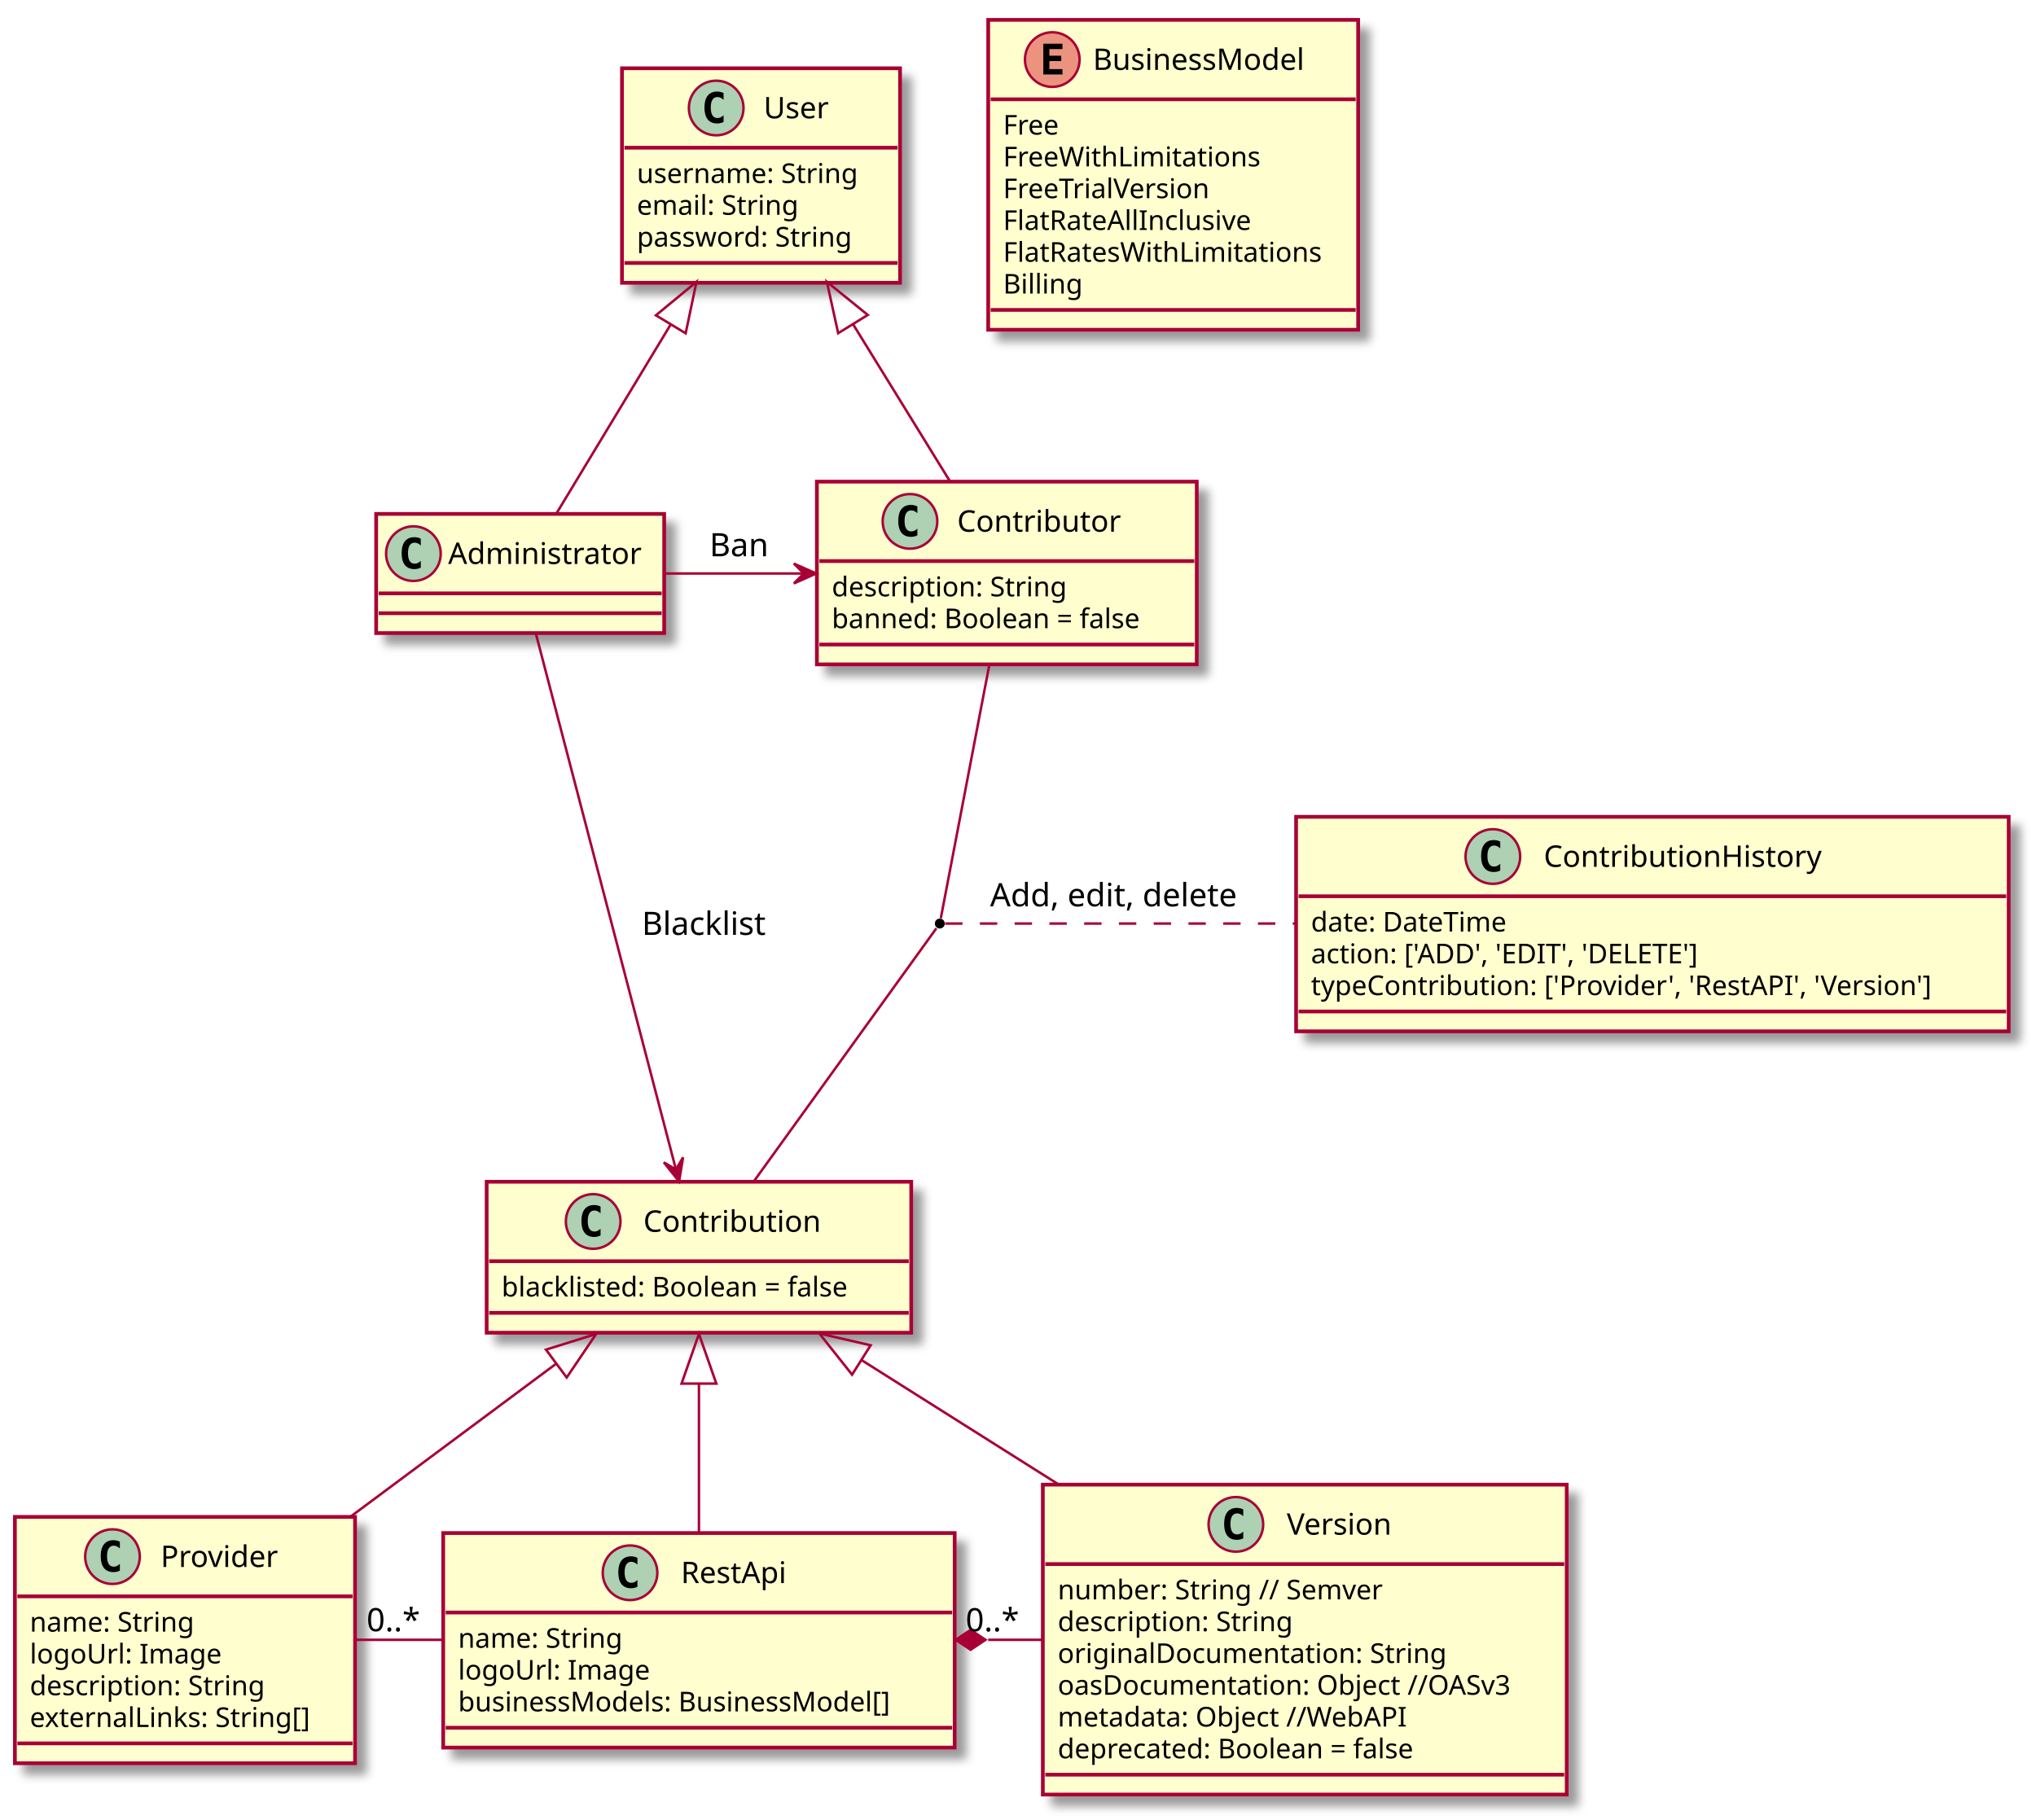
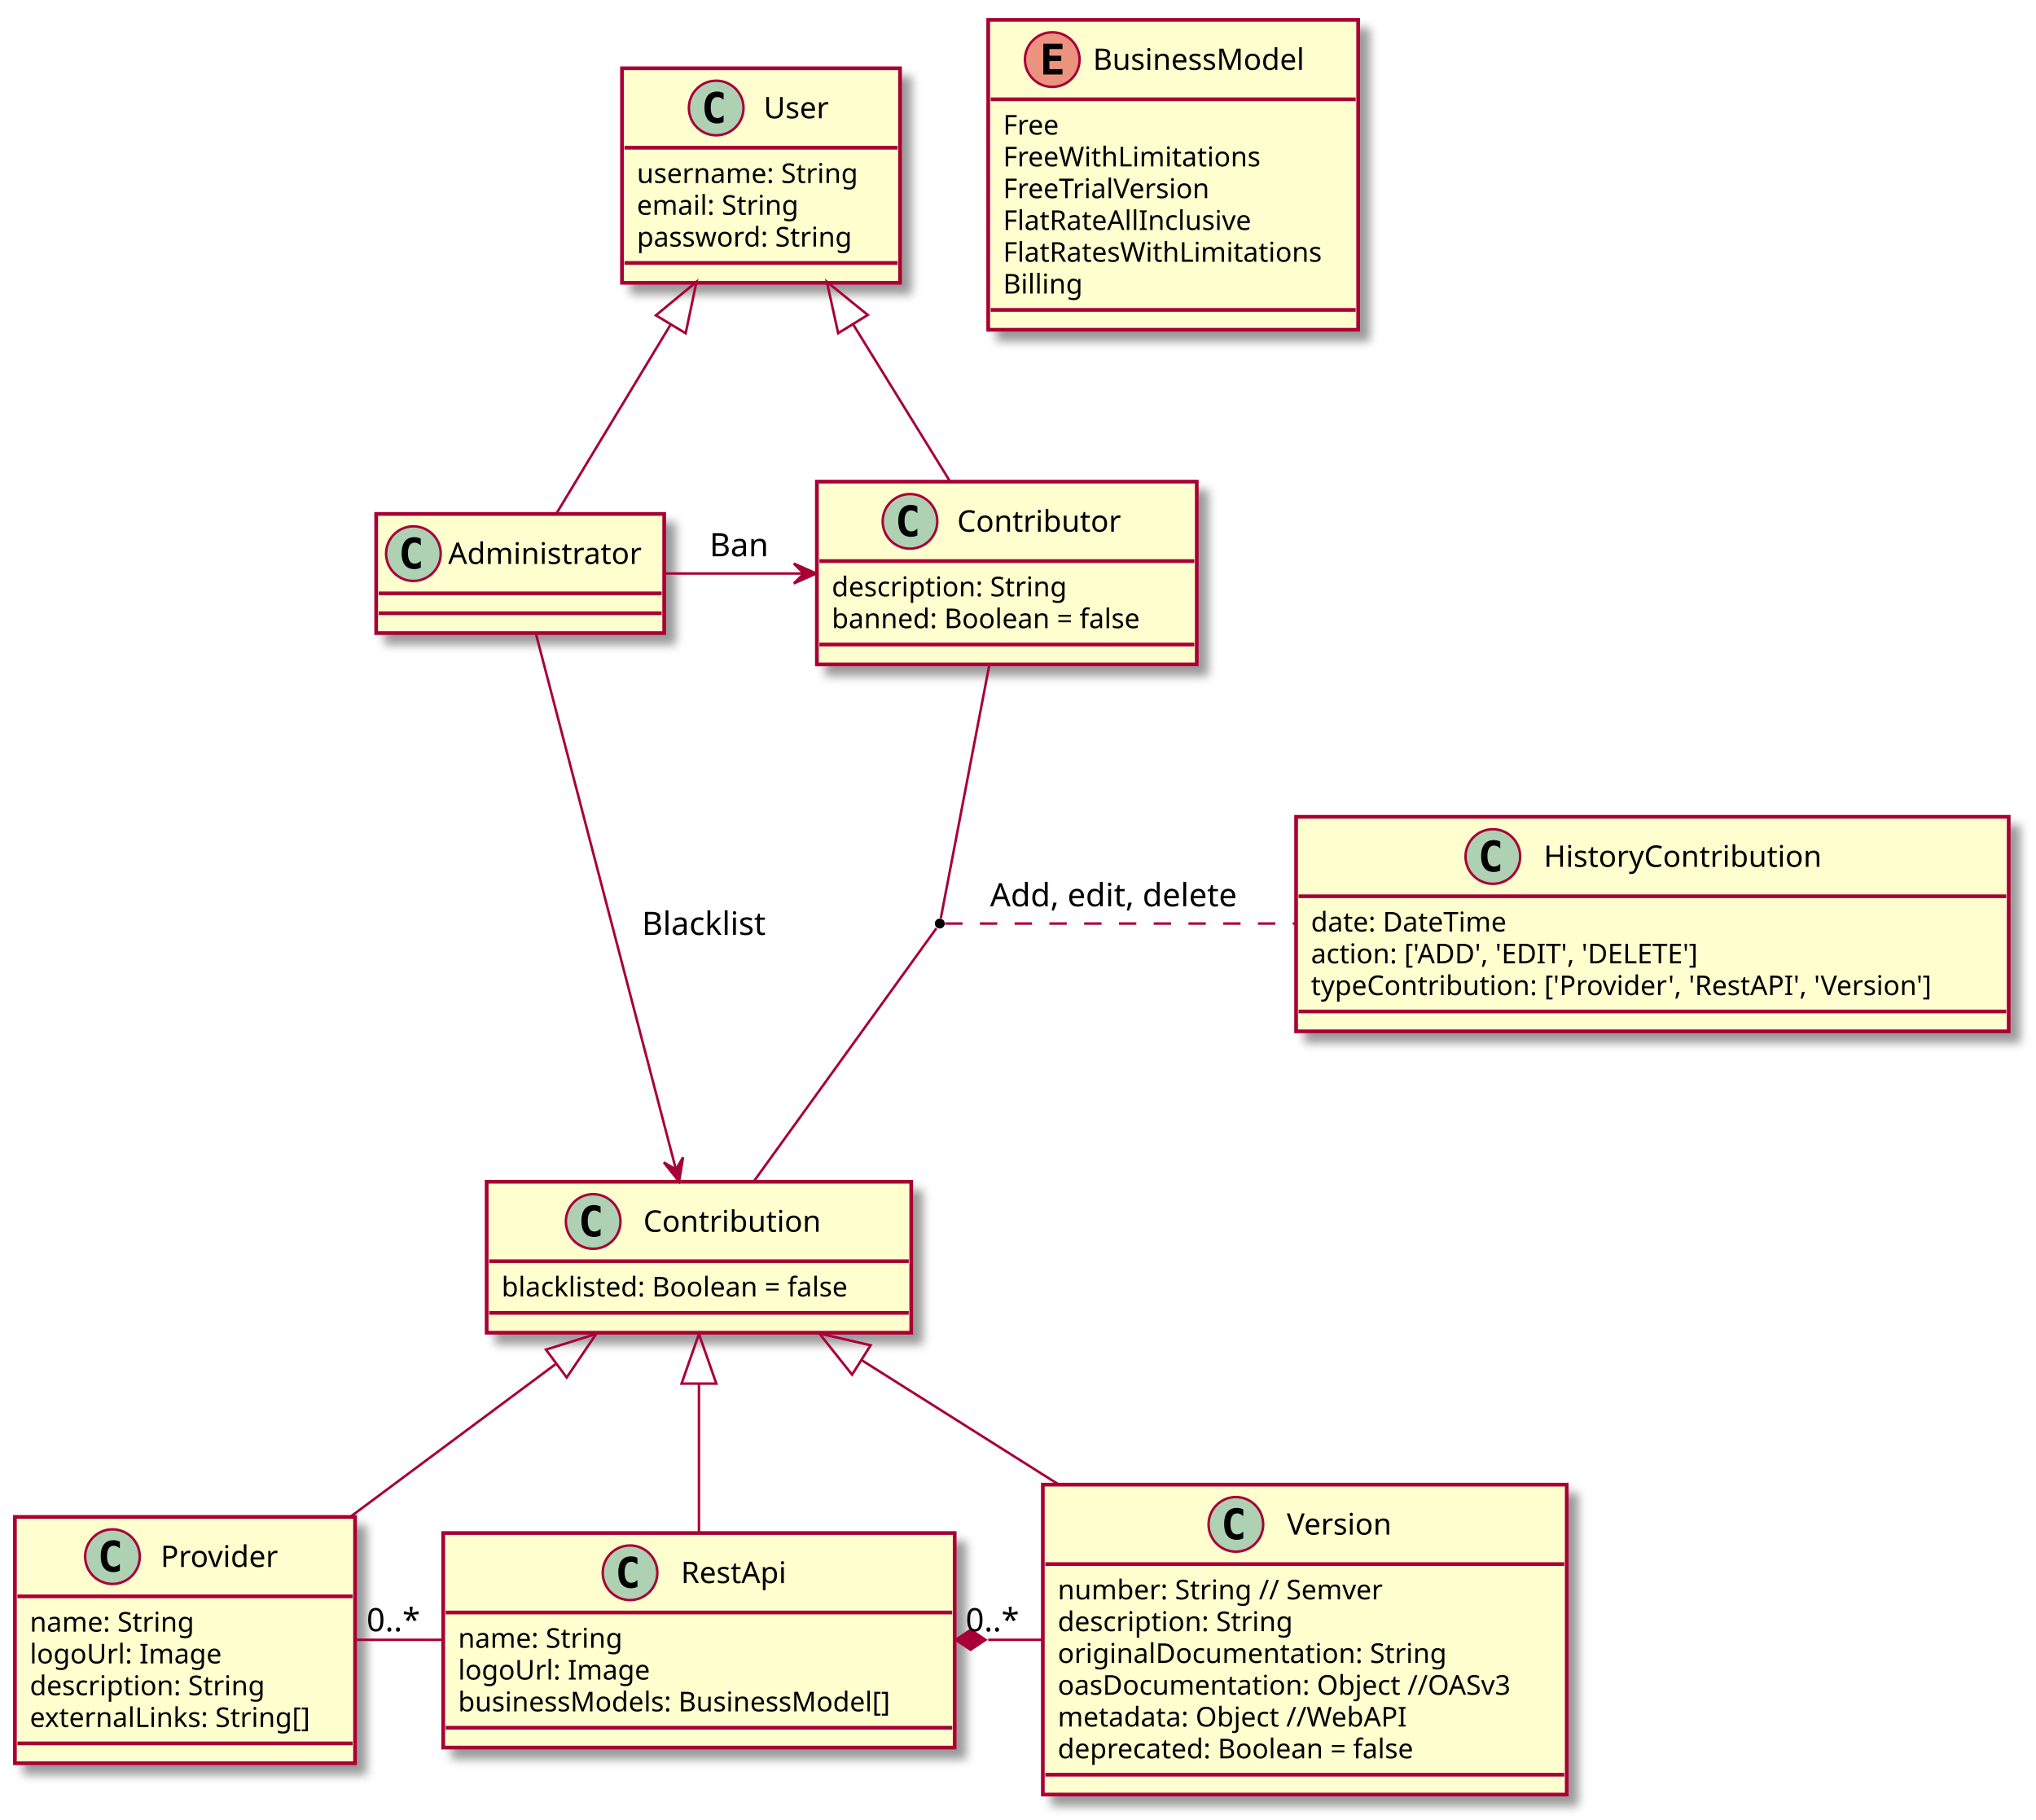
<svg xmlns="http://www.w3.org/2000/svg" contentScriptType="application/ecmascript" contentStyleType="text/css" height="733px" preserveAspectRatio="none" style="width:820px;height:733px;" version="1.1" viewBox="0 0 820 733" width="820px" zoomAndPan="magnify">
  <defs>
    <filter height="300%" id="fh1b0dbu1pux0" width="300%" x="-1" y="-1">
      <feGaussianBlur result="blurOut" stdDeviation="2.0" />
      <feColorMatrix in="blurOut" result="blurOut2" type="matrix" values="0 0 0 0 0 0 0 0 0 0 0 0 0 0 0 0 0 0 .4 0" />
      <feOffset dx="4.0" dy="4.0" in="blurOut2" result="blurOut3" />
      <feBlend in="SourceGraphic" in2="blurOut3" mode="normal" />
    </filter>
  </defs>
  <g>
    <rect fill="#FEFECE" filter="url(#fh1b0dbu1pux0)" height="124.828" id="BusinessModel" style="stroke: #A80036; stroke-width: 1.5;" width="149" x="398" y="8" />
    <ellipse cx="423.8" cy="24" fill="#EB937F" rx="11" ry="11" style="stroke: #A80036; stroke-width: 1.0;" />
    <path d="M427.909,30 L420.191,30 L420.191,17.609 L427.909,17.609 L427.909,19.766 L422.644,19.766 L422.644,22.438 L427.409,22.438 L427.409,24.594 L422.644,24.594 L422.644,27.844 L427.909,27.844 L427.909,30 Z " />
    <text fill="#000000" font-family="sans-serif" font-size="12" lengthAdjust="spacingAndGlyphs" textLength="93" x="440.2" y="28.154">BusinessModel</text>
    <line style="stroke: #A80036; stroke-width: 1.5;" x1="399" x2="546" y1="40" y2="40" />
    <text fill="#000000" font-family="sans-serif" font-size="11" lengthAdjust="spacingAndGlyphs" textLength="25" x="404" y="54.21">Free</text>
    <text fill="#000000" font-family="sans-serif" font-size="11" lengthAdjust="spacingAndGlyphs" textLength="110" x="404" y="67.015">FreeWithLimitations</text>
    <text fill="#000000" font-family="sans-serif" font-size="11" lengthAdjust="spacingAndGlyphs" textLength="93" x="404" y="79.82">FreeTrialVersion</text>
    <text fill="#000000" font-family="sans-serif" font-size="11" lengthAdjust="spacingAndGlyphs" textLength="107" x="404" y="92.624">FlatRateAllInclusive</text>
    <text fill="#000000" font-family="sans-serif" font-size="11" lengthAdjust="spacingAndGlyphs" textLength="137" x="404" y="105.429">FlatRatesWithLimitations</text>
    <text fill="#000000" font-family="sans-serif" font-size="11" lengthAdjust="spacingAndGlyphs" textLength="34" x="404" y="118.234">Billing</text>
    <line style="stroke: #A80036; stroke-width: 1.5;" x1="399" x2="546" y1="124.828" y2="124.828" />
    <rect fill="#FEFECE" filter="url(#fh1b0dbu1pux0)" height="99.219" id="Provider" style="stroke: #A80036; stroke-width: 1.5;" width="137" x="6" y="611" />
    <ellipse cx="45.3" cy="627" fill="#ADD1B2" rx="11" ry="11" style="stroke: #A80036; stroke-width: 1.0;" />
    <path d="M48.269,632.641 Q47.691,632.938 47.05,633.078 Q46.409,633.234 45.706,633.234 Q43.206,633.234 41.878,631.594 Q40.566,629.938 40.566,626.812 Q40.566,623.688 41.878,622.031 Q43.206,620.375 45.706,620.375 Q46.409,620.375 47.05,620.531 Q47.706,620.688 48.269,620.984 L48.269,623.703 Q47.644,623.125 47.05,622.859 Q46.456,622.578 45.831,622.578 Q44.487,622.578 43.8,623.656 Q43.112,624.719 43.112,626.812 Q43.112,628.906 43.8,629.984 Q44.487,631.047 45.831,631.047 Q46.456,631.047 47.05,630.781 Q47.644,630.5 48.269,629.922 L48.269,632.641 Z " />
    <text fill="#000000" font-family="sans-serif" font-size="12" lengthAdjust="spacingAndGlyphs" textLength="51" x="64.7" y="631.154">Provider</text>
    <line style="stroke: #A80036; stroke-width: 1.5;" x1="7" x2="142" y1="643" y2="643" />
    <text fill="#000000" font-family="sans-serif" font-size="11" lengthAdjust="spacingAndGlyphs" textLength="74" x="12" y="657.21">name: String</text>
    <text fill="#000000" font-family="sans-serif" font-size="11" lengthAdjust="spacingAndGlyphs" textLength="83" x="12" y="670.015">logoUrl: Image</text>
    <text fill="#000000" font-family="sans-serif" font-size="11" lengthAdjust="spacingAndGlyphs" textLength="105" x="12" y="682.82">description: String</text>
    <text fill="#000000" font-family="sans-serif" font-size="11" lengthAdjust="spacingAndGlyphs" textLength="125" x="12" y="695.625">externalLinks: String[]</text>
    <line style="stroke: #A80036; stroke-width: 1.5;" x1="7" x2="142" y1="702.219" y2="702.219" />
    <rect fill="#FEFECE" filter="url(#fh1b0dbu1pux0)" height="86.414" id="RestApi" style="stroke: #A80036; stroke-width: 1.5;" width="206" x="178.5" y="617.5" />
    <ellipse cx="253.75" cy="633.5" fill="#ADD1B2" rx="11" ry="11" style="stroke: #A80036; stroke-width: 1.0;" />
    <path d="M256.719,639.141 Q256.141,639.438 255.5,639.578 Q254.859,639.734 254.156,639.734 Q251.656,639.734 250.328,638.094 Q249.016,636.438 249.016,633.312 Q249.016,630.188 250.328,628.531 Q251.656,626.875 254.156,626.875 Q254.859,626.875 255.5,627.031 Q256.156,627.188 256.719,627.484 L256.719,630.203 Q256.094,629.625 255.5,629.359 Q254.906,629.078 254.281,629.078 Q252.938,629.078 252.25,630.156 Q251.562,631.219 251.562,633.312 Q251.562,635.406 252.25,636.484 Q252.938,637.547 254.281,637.547 Q254.906,637.547 255.5,637.281 Q256.094,637 256.719,636.422 L256.719,639.141 Z " />
    <text fill="#000000" font-family="sans-serif" font-size="12" lengthAdjust="spacingAndGlyphs" textLength="47" x="274.25" y="637.654">RestApi</text>
    <line style="stroke: #A80036; stroke-width: 1.5;" x1="179.5" x2="383.5" y1="649.5" y2="649.5" />
    <text fill="#000000" font-family="sans-serif" font-size="11" lengthAdjust="spacingAndGlyphs" textLength="74" x="184.5" y="663.71">name: String</text>
    <text fill="#000000" font-family="sans-serif" font-size="11" lengthAdjust="spacingAndGlyphs" textLength="83" x="184.5" y="676.515">logoUrl: Image</text>
    <text fill="#000000" font-family="sans-serif" font-size="11" lengthAdjust="spacingAndGlyphs" textLength="194" x="184.5" y="689.32">businessModels: BusinessModel[]</text>
    <line style="stroke: #A80036; stroke-width: 1.5;" x1="179.5" x2="383.5" y1="695.914" y2="695.914" />
    <rect fill="#FEFECE" filter="url(#fh1b0dbu1pux0)" height="124.828" id="Version" style="stroke: #A80036; stroke-width: 1.5;" width="211" x="420" y="598" />
    <ellipse cx="497.75" cy="614" fill="#ADD1B2" rx="11" ry="11" style="stroke: #A80036; stroke-width: 1.0;" />
    <path d="M500.719,619.641 Q500.141,619.938 499.5,620.078 Q498.859,620.234 498.156,620.234 Q495.656,620.234 494.328,618.594 Q493.016,616.938 493.016,613.812 Q493.016,610.688 494.328,609.031 Q495.656,607.375 498.156,607.375 Q498.859,607.375 499.5,607.531 Q500.156,607.688 500.719,607.984 L500.719,610.703 Q500.094,610.125 499.5,609.859 Q498.906,609.578 498.281,609.578 Q496.938,609.578 496.25,610.656 Q495.562,611.719 495.562,613.812 Q495.562,615.906 496.25,616.984 Q496.938,618.047 498.281,618.047 Q498.906,618.047 499.5,617.781 Q500.094,617.5 500.719,616.922 L500.719,619.641 Z " />
    <text fill="#000000" font-family="sans-serif" font-size="12" lengthAdjust="spacingAndGlyphs" textLength="47" x="518.25" y="618.154">Version</text>
    <line style="stroke: #A80036; stroke-width: 1.5;" x1="421" x2="630" y1="630" y2="630" />
    <text fill="#000000" font-family="sans-serif" font-size="11" lengthAdjust="spacingAndGlyphs" textLength="146" x="426" y="644.21">number: String // Semver</text>
    <text fill="#000000" font-family="sans-serif" font-size="11" lengthAdjust="spacingAndGlyphs" textLength="105" x="426" y="657.015">description: String</text>
    <text fill="#000000" font-family="sans-serif" font-size="11" lengthAdjust="spacingAndGlyphs" textLength="169" x="426" y="669.82">originalDocumentation: String</text>
    <text fill="#000000" font-family="sans-serif" font-size="11" lengthAdjust="spacingAndGlyphs" textLength="199" x="426" y="682.625">oasDocumentation: Object //OASv3</text>
    <text fill="#000000" font-family="sans-serif" font-size="11" lengthAdjust="spacingAndGlyphs" textLength="150" x="426" y="695.429">metadata: Object //WebAPI</text>
    <text fill="#000000" font-family="sans-serif" font-size="11" lengthAdjust="spacingAndGlyphs" textLength="163" x="426" y="708.234">deprecated: Boolean = false</text>
    <line style="stroke: #A80036; stroke-width: 1.5;" x1="421" x2="630" y1="714.828" y2="714.828" />
    <rect fill="#FEFECE" filter="url(#fh1b0dbu1pux0)" height="86.414" id="User" style="stroke: #A80036; stroke-width: 1.5;" width="112" x="250.5" y="27.5" />
    <ellipse cx="288.45" cy="43.5" fill="#ADD1B2" rx="11" ry="11" style="stroke: #A80036; stroke-width: 1.0;" />
    <path d="M291.419,49.141 Q290.841,49.438 290.2,49.578 Q289.559,49.734 288.856,49.734 Q286.356,49.734 285.028,48.094 Q283.716,46.438 283.716,43.312 Q283.716,40.188 285.028,38.531 Q286.356,36.875 288.856,36.875 Q289.559,36.875 290.2,37.031 Q290.856,37.188 291.419,37.484 L291.419,40.203 Q290.794,39.625 290.2,39.359 Q289.606,39.078 288.981,39.078 Q287.637,39.078 286.95,40.156 Q286.262,41.219 286.262,43.312 Q286.262,45.406 286.95,46.484 Q287.637,47.547 288.981,47.547 Q289.606,47.547 290.2,47.281 Q290.794,47 291.419,46.422 L291.419,49.141 Z " />
    <text fill="#000000" font-family="sans-serif" font-size="12" lengthAdjust="spacingAndGlyphs" textLength="29" x="307.55" y="47.654">User</text>
    <line style="stroke: #A80036; stroke-width: 1.5;" x1="251.5" x2="361.5" y1="59.5" y2="59.5" />
    <text fill="#000000" font-family="sans-serif" font-size="11" lengthAdjust="spacingAndGlyphs" textLength="100" x="256.5" y="73.71">username: String</text>
    <text fill="#000000" font-family="sans-serif" font-size="11" lengthAdjust="spacingAndGlyphs" textLength="73" x="256.5" y="86.515">email: String</text>
    <text fill="#000000" font-family="sans-serif" font-size="11" lengthAdjust="spacingAndGlyphs" textLength="98" x="256.5" y="99.32">password: String</text>
    <line style="stroke: #A80036; stroke-width: 1.5;" x1="251.5" x2="361.5" y1="105.914" y2="105.914" />
    <rect fill="#FEFECE" filter="url(#fh1b0dbu1pux0)" height="73.609" id="Contributor" style="stroke: #A80036; stroke-width: 1.5;" width="153" x="329" y="194" />
    <ellipse cx="366.5" cy="210" fill="#ADD1B2" rx="11" ry="11" style="stroke: #A80036; stroke-width: 1.0;" />
    <path d="M369.469,215.641 Q368.891,215.938 368.25,216.078 Q367.609,216.234 366.906,216.234 Q364.406,216.234 363.078,214.594 Q361.766,212.938 361.766,209.812 Q361.766,206.688 363.078,205.031 Q364.406,203.375 366.906,203.375 Q367.609,203.375 368.25,203.531 Q368.906,203.688 369.469,203.984 L369.469,206.703 Q368.844,206.125 368.25,205.859 Q367.656,205.578 367.031,205.578 Q365.688,205.578 365,206.656 Q364.312,207.719 364.312,209.812 Q364.312,211.906 365,212.984 Q365.688,214.047 367.031,214.047 Q367.656,214.047 368.25,213.781 Q368.844,213.5 369.469,212.922 L369.469,215.641 Z " />
    <text fill="#000000" font-family="sans-serif" font-size="12" lengthAdjust="spacingAndGlyphs" textLength="71" x="385.5" y="214.154">Contributor</text>
    <line style="stroke: #A80036; stroke-width: 1.5;" x1="330" x2="481" y1="226" y2="226" />
    <text fill="#000000" font-family="sans-serif" font-size="11" lengthAdjust="spacingAndGlyphs" textLength="105" x="335" y="240.21">description: String</text>
    <text fill="#000000" font-family="sans-serif" font-size="11" lengthAdjust="spacingAndGlyphs" textLength="141" x="335" y="253.015">banned: Boolean = false</text>
    <line style="stroke: #A80036; stroke-width: 1.5;" x1="330" x2="481" y1="259.609" y2="259.609" />
    <rect fill="#FEFECE" filter="url(#fh1b0dbu1pux0)" height="48" id="Administrator" style="stroke: #A80036; stroke-width: 1.5;" width="116" x="151.5" y="207" />
    <ellipse cx="166.5" cy="223" fill="#ADD1B2" rx="11" ry="11" style="stroke: #A80036; stroke-width: 1.0;" />
    <path d="M169.469,228.641 Q168.891,228.938 168.25,229.078 Q167.609,229.234 166.906,229.234 Q164.406,229.234 163.078,227.594 Q161.766,225.938 161.766,222.812 Q161.766,219.688 163.078,218.031 Q164.406,216.375 166.906,216.375 Q167.609,216.375 168.25,216.531 Q168.906,216.688 169.469,216.984 L169.469,219.703 Q168.844,219.125 168.25,218.859 Q167.656,218.578 167.031,218.578 Q165.688,218.578 165,219.656 Q164.312,220.719 164.312,222.812 Q164.312,224.906 165,225.984 Q165.688,227.047 167.031,227.047 Q167.656,227.047 168.25,226.781 Q168.844,226.5 169.469,225.922 L169.469,228.641 Z " />
    <text fill="#000000" font-family="sans-serif" font-size="12" lengthAdjust="spacingAndGlyphs" textLength="84" x="180.5" y="227.154">Administrator</text>
    <line style="stroke: #A80036; stroke-width: 1.5;" x1="152.5" x2="266.5" y1="239" y2="239" />
    <line style="stroke: #A80036; stroke-width: 1.5;" x1="152.5" x2="266.5" y1="247" y2="247" />
    <rect fill="#FEFECE" filter="url(#fh1b0dbu1pux0)" height="60.805" id="Contribution" style="stroke: #A80036; stroke-width: 1.5;" width="171" x="196" y="476" />
    <ellipse cx="238.9" cy="492" fill="#ADD1B2" rx="11" ry="11" style="stroke: #A80036; stroke-width: 1.0;" />
    <path d="M241.869,497.641 Q241.291,497.938 240.65,498.078 Q240.009,498.234 239.306,498.234 Q236.806,498.234 235.478,496.594 Q234.166,494.938 234.166,491.812 Q234.166,488.688 235.478,487.031 Q236.806,485.375 239.306,485.375 Q240.009,485.375 240.65,485.531 Q241.306,485.688 241.869,485.984 L241.869,488.703 Q241.244,488.125 240.65,487.859 Q240.056,487.578 239.431,487.578 Q238.088,487.578 237.4,488.656 Q236.713,489.719 236.713,491.812 Q236.713,493.906 237.4,494.984 Q238.088,496.047 239.431,496.047 Q240.056,496.047 240.65,495.781 Q241.244,495.5 241.869,494.922 L241.869,497.641 Z " />
    <text fill="#000000" font-family="sans-serif" font-size="12" lengthAdjust="spacingAndGlyphs" textLength="77" x="259.1" y="496.154">Contribution</text>
    <line style="stroke: #A80036; stroke-width: 1.5;" x1="197" x2="366" y1="508" y2="508" />
    <text fill="#000000" font-family="sans-serif" font-size="11" lengthAdjust="spacingAndGlyphs" textLength="159" x="202" y="522.21">blacklisted: Boolean = false</text>
    <line style="stroke: #A80036; stroke-width: 1.5;" x1="197" x2="366" y1="528.805" y2="528.805" />
-     <rect fill="#FEFECE" filter="url(#fh1b0dbu1pux0)" height="86.414" id="ContributionHistory" style="stroke: #A80036; stroke-width: 1.5;" width="287" x="522" y="329" />
+     <rect fill="#FEFECE" filter="url(#fh1b0dbu1pux0)" height="86.414" id="HistoryContribution" style="stroke: #A80036; stroke-width: 1.5;" width="287" x="522" y="329" />
    <ellipse cx="601.25" cy="345" fill="#ADD1B2" rx="11" ry="11" style="stroke: #A80036; stroke-width: 1.0;" />
    <path d="M604.219,350.641 Q603.641,350.938 603,351.078 Q602.359,351.234 601.656,351.234 Q599.156,351.234 597.828,349.594 Q596.516,347.938 596.516,344.812 Q596.516,341.688 597.828,340.031 Q599.156,338.375 601.656,338.375 Q602.359,338.375 603,338.531 Q603.656,338.688 604.219,338.984 L604.219,341.703 Q603.594,341.125 603,340.859 Q602.406,340.578 601.781,340.578 Q600.438,340.578 599.75,341.656 Q599.062,342.719 599.062,344.812 Q599.062,346.906 599.75,347.984 Q600.438,349.047 601.781,349.047 Q602.406,349.047 603,348.781 Q603.594,348.5 604.219,347.922 L604.219,350.641 Z " />
-     <text fill="#000000" font-family="sans-serif" font-size="12" lengthAdjust="spacingAndGlyphs" textLength="120" x="621.75" y="349.154">ContributionHistory</text>
+     <text fill="#000000" font-family="sans-serif" font-size="12" lengthAdjust="spacingAndGlyphs" textLength="120" x="621.75" y="349.154">HistoryContribution</text>
    <line style="stroke: #A80036; stroke-width: 1.5;" x1="523" x2="808" y1="361" y2="361" />
    <text fill="#000000" font-family="sans-serif" font-size="11" lengthAdjust="spacingAndGlyphs" textLength="87" x="528" y="375.21">date: DateTime</text>
    <text fill="#000000" font-family="sans-serif" font-size="11" lengthAdjust="spacingAndGlyphs" textLength="174" x="528" y="388.015">action: ['ADD', 'EDIT', 'DELETE']</text>
    <text fill="#000000" font-family="sans-serif" font-size="11" lengthAdjust="spacingAndGlyphs" textLength="275" x="528" y="400.82">typeContribution: ['Provider', 'RestAPI', 'Version']</text>
    <line style="stroke: #A80036; stroke-width: 1.5;" x1="523" x2="808" y1="407.414" y2="407.414" />
    <ellipse cx="378.5" cy="372" fill="#000000" rx="2" ry="2" style="stroke: none; stroke-width: 1.0;" />
    <path d="M397.991,660.5 C405.256,660.5 412.521,660.5 419.786,660.5 " fill="none" id="RestApi&lt;-Version" style="stroke: #A80036; stroke-width: 1.0;" />
    <polygon fill="#A80036" points="384.914,660.5,390.914,664.5,396.914,660.5,390.914,656.5,384.914,660.5" style="stroke: #A80036; stroke-width: 1.0;" />
    <text fill="#000000" font-family="sans-serif" font-size="13" lengthAdjust="spacingAndGlyphs" textLength="23" x="388.911" y="657.073">0..*</text>
    <path d="M143.231,660.5 C154.933,660.5 166.636,660.5 178.338,660.5 " fill="none" id="Provider-RestApi" style="stroke: #A80036; stroke-width: 1.0;" />
    <text fill="#000000" font-family="sans-serif" font-size="13" lengthAdjust="spacingAndGlyphs" textLength="23" x="147.634" y="657.053">0..*</text>
    <path d="M270.098,130.733 C254.121,157.167 236.275,186.697 224.112,206.822 " fill="none" id="User&lt;-Administrator" style="stroke: #A80036; stroke-width: 1.0;" />
    <polygon fill="none" points="264.17,127.007,280.506,113.511,276.152,134.249,264.17,127.007" style="stroke: #A80036; stroke-width: 1.0;" />
    <path d="M343.643,130.717 C356.726,151.927 371.039,175.131 382.599,193.873 " fill="none" id="User&lt;-Contributor" style="stroke: #A80036; stroke-width: 1.0;" />
    <polygon fill="none" points="337.572,134.208,333.03,113.511,349.488,126.858,337.572,134.208" style="stroke: #A80036; stroke-width: 1.0;" />
    <path d="M215.889,255.449 C228.651,304.281 257.342,414.062 272.195,470.896 " fill="none" id="Administrator-&gt;Contribution" style="stroke: #A80036; stroke-width: 1.0;" />
    <polygon fill="#A80036" points="273.501,475.894,275.096,466.175,272.237,471.056,267.355,468.197,273.501,475.894" style="stroke: #A80036; stroke-width: 1.0;" />
    <text fill="#000000" font-family="sans-serif" font-size="13" lengthAdjust="spacingAndGlyphs" textLength="52" x="258.5" y="376.567">Blacklist</text>
    <path d="M267.511,231 C285.052,231 304.656,231 323.455,231 " fill="none" id="Administrator-&gt;Contributor" style="stroke: #A80036; stroke-width: 1.0;" />
    <polygon fill="#A80036" points="328.733,231,319.733,227,323.733,231,319.733,235,328.733,231" style="stroke: #A80036; stroke-width: 1.0;" />
    <text fill="#000000" font-family="sans-serif" font-size="13" lengthAdjust="spacingAndGlyphs" textLength="25" x="285.75" y="224.067">Ban</text>
    <path d="M398.406,268.046 C391.281,305.253 381.058,358.643 378.907,369.877 " fill="none" id="Contributor-apoint17" style="stroke: #A80036; stroke-width: 1.0;" />
    <path d="M377.129,373.901 C369.253,384.821 329.231,440.316 303.522,475.964 " fill="none" id="apoint17-Contribution" style="stroke: #A80036; stroke-width: 1.0;" />
-     <path d="M380.645,372 C393.059,372 457.375,372 521.757,372 " fill="none" id="apoint17-ContributionHistory" style="stroke: #A80036; stroke-width: 1.0; stroke-dasharray: 7.0,7.0;" />
+     <path d="M380.645,372 C393.059,372 457.375,372 521.757,372 " fill="none" id="apoint17-HistoryContribution" style="stroke: #A80036; stroke-width: 1.0; stroke-dasharray: 7.0,7.0;" />
    <text fill="#000000" font-family="sans-serif" font-size="13" lengthAdjust="spacingAndGlyphs" textLength="105" x="398.75" y="365.067">Add, edit, delete</text>
    <path d="M223.98,549.293 C198.26,568.428 167.784,591.1 141.082,610.966 " fill="none" id="Contribution&lt;-Provider" style="stroke: #A80036; stroke-width: 1.0;" />
    <polygon fill="none" points="219.883,543.616,240.108,537.294,228.24,554.848,219.883,543.616" style="stroke: #A80036; stroke-width: 1.0;" />
    <path d="M281.5,557.416 C281.5,576.776 281.5,598.631 281.5,617.219 " fill="none" id="Contribution&lt;-RestApi" style="stroke: #A80036; stroke-width: 1.0;" />
    <polygon fill="none" points="274.5,557.294,281.5,537.294,288.5,557.294,274.5,557.294" style="stroke: #A80036; stroke-width: 1.0;" />
    <path d="M347.001,547.841 C371.395,563.237 399.658,581.075 426.398,597.952 " fill="none" id="Contribution&lt;-Version" style="stroke: #A80036; stroke-width: 1.0;" />
    <polygon fill="none" points="343.175,553.704,329.998,537.11,350.647,541.865,343.175,553.704" style="stroke: #A80036; stroke-width: 1.0;" />
  </g>
</svg>
